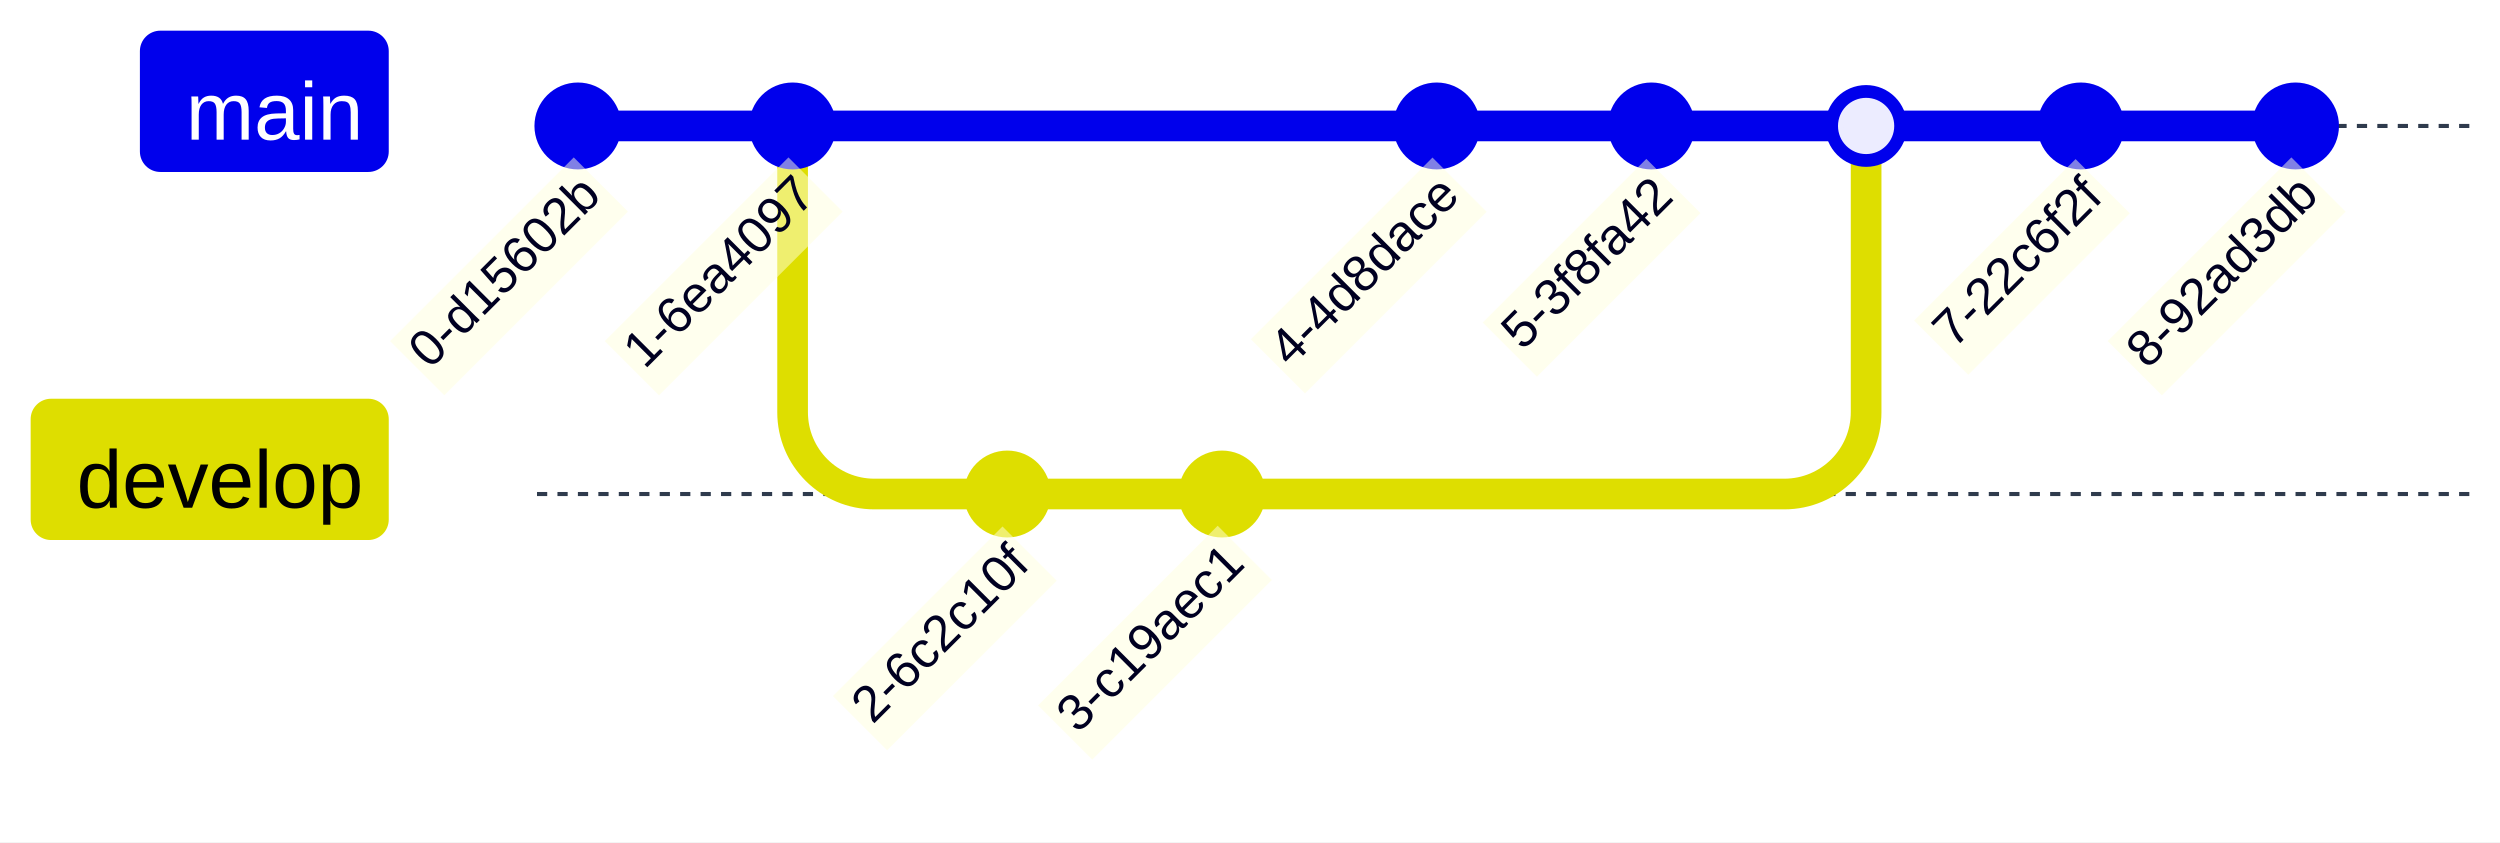
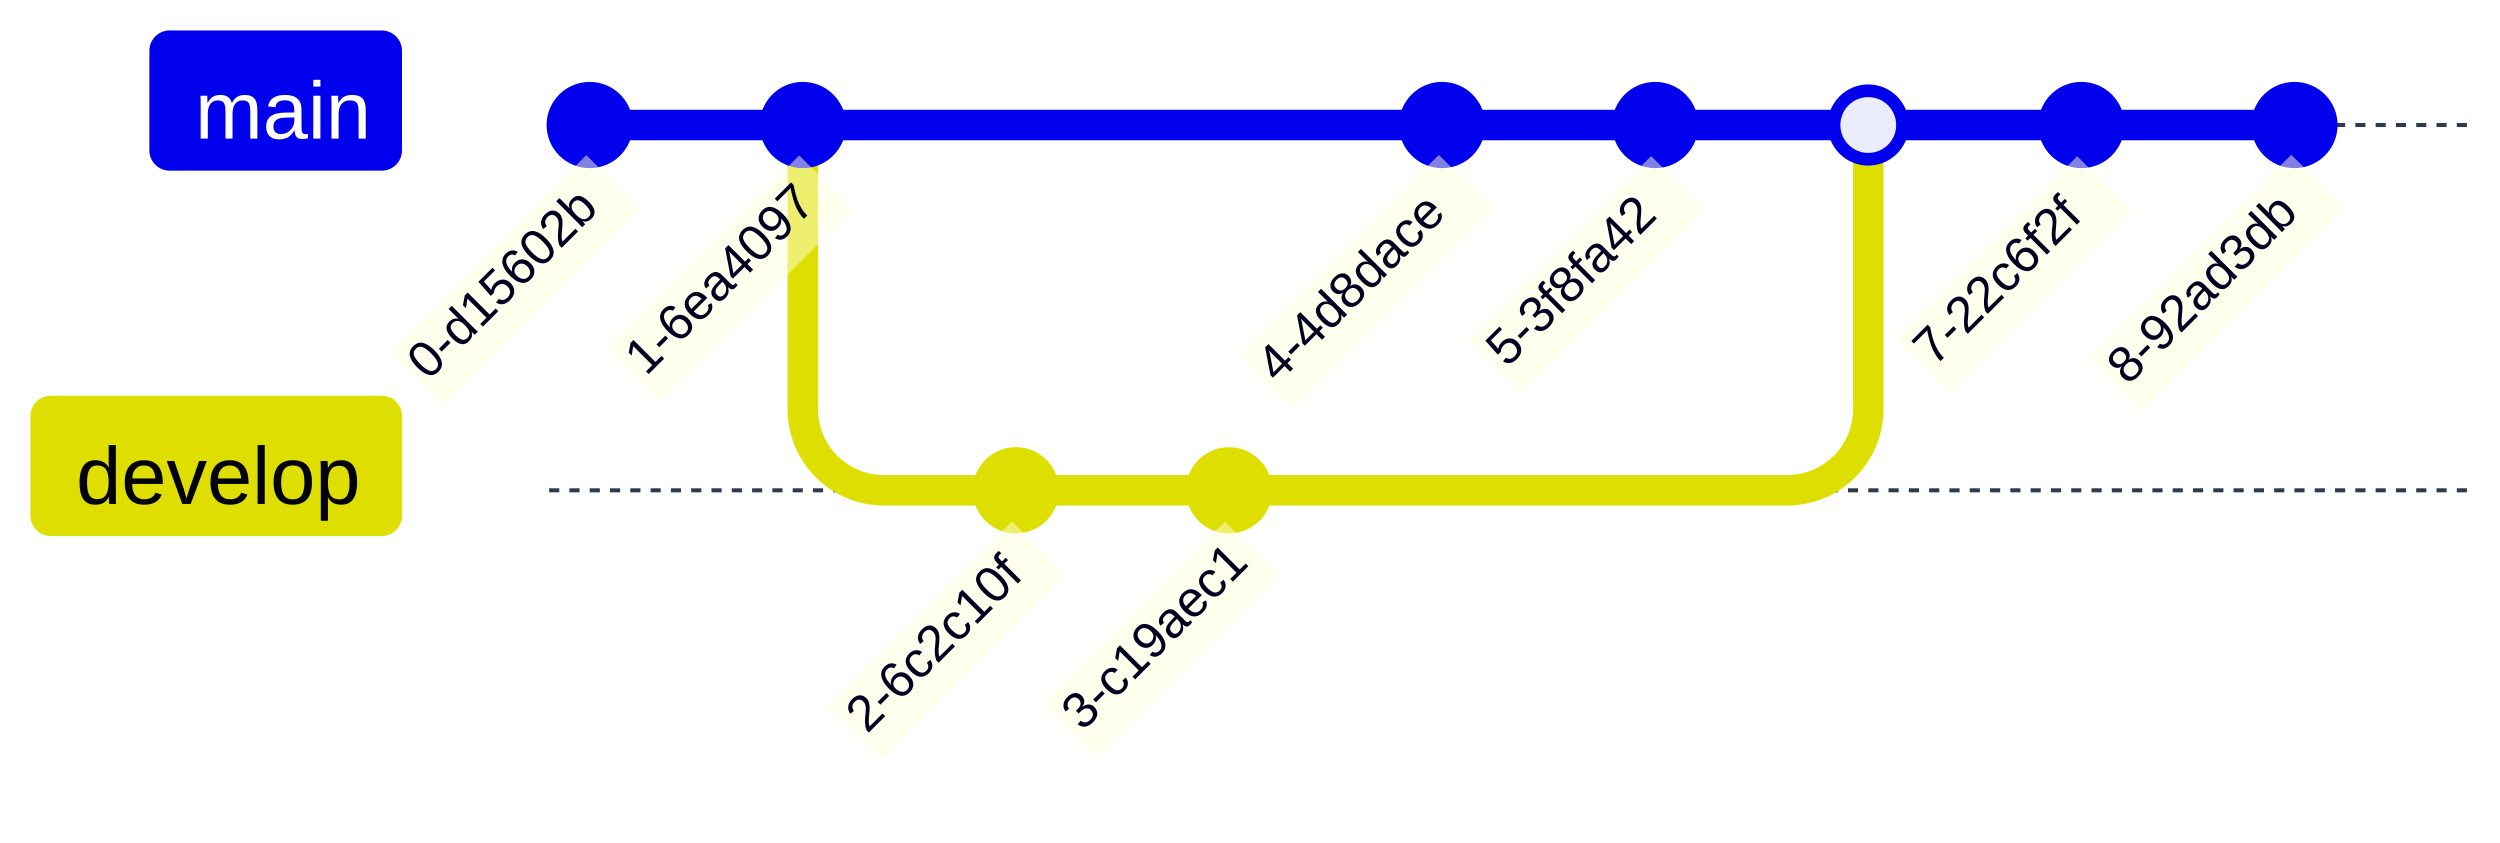
- <svg xmlns="http://www.w3.org/2000/svg" width="100%" viewBox="-105.047 -24.64 489.047 164.769" style="max-width: 489.047px;">
-   <rect x="-105.047" y="-24.64" width="489.047" height="164.769" fill="#FFFFFF" />
+ <svg xmlns="http://www.w3.org/2000/svg" width="100%" viewBox="-108.232 -24.64 492.747 166.092" style="max-width: 492.747px;">
+   <rect x="-108.232" y="-24.64" width="492.747" height="166.092" fill="#FFFFFF" />
  <defs>
    <marker id="arrow-0" viewBox="0 0 10 10" refX="5" refY="5" markerUnits="userSpaceOnUse" markerWidth="8" markerHeight="8" orient="auto">
      <path d="M 0 0 L 10 5 L 0 10 z" fill="#2F3B4D" stroke="#2F3B4D" stroke-width="1" stroke-dasharray="1,0" />
    </marker>
    <marker id="arrow-start-0" viewBox="0 0 10 10" refX="4.5" refY="5" markerUnits="userSpaceOnUse" markerWidth="8" markerHeight="8" orient="auto">
      <path d="M 0 5 L 10 10 L 10 0 z" fill="#2F3B4D" stroke="#2F3B4D" stroke-width="1" stroke-dasharray="1,0" />
    </marker>
  </defs>
  <g>
    <line x1="0.00" y1="0.00" x2="378.00" y2="0.00" stroke="#2F3B4D" stroke-width="0.8" stroke-dasharray="2" />
-     <rect x="-77.68" y="-18.64" width="48.68" height="27.64" rx="4.00" ry="4.00" fill="hsl(240, 100%, 46.275%)" stroke="none" />
-     <text x="-68.68" y="2.68" text-anchor="start" font-family="trebuchet ms,verdana,arial,sans-serif" font-size="16" fill="#ffffff">
-       <tspan x="-68.68" dy="0.00">main</tspan>
+     <rect x="-78.79" y="-18.64" width="49.79" height="27.64" rx="4.00" ry="4.00" fill="hsl(240, 100%, 46.275%)" stroke="none" />
+     <text x="-69.79" y="2.68" text-anchor="start" font-family="trebuchet ms,verdana,arial,sans-serif" font-size="16" fill="#ffffff">
+       <tspan x="-69.79" dy="0.00">main</tspan>
    </text>
    <line x1="0.00" y1="72.00" x2="378.00" y2="72.00" stroke="#2F3B4D" stroke-width="0.8" stroke-dasharray="2" />
-     <rect x="-99.05" y="53.36" width="70.05" height="27.64" rx="4.00" ry="4.00" fill="hsl(60, 100%, 43.529%)" stroke="none" />
-     <text x="-90.05" y="74.68" text-anchor="start" font-family="trebuchet ms,verdana,arial,sans-serif" font-size="16" fill="black">
-       <tspan x="-90.05" dy="0.00">develop</tspan>
+     <rect x="-102.23" y="53.36" width="73.23" height="27.64" rx="4.00" ry="4.00" fill="hsl(60, 100%, 43.529%)" stroke="none" />
+     <text x="-93.23" y="74.68" text-anchor="start" font-family="trebuchet ms,verdana,arial,sans-serif" font-size="16" fill="black">
+       <tspan x="-93.23" dy="0.00">develop</tspan>
    </text>
    <g class="commit-arrows">
      <path d="M 8 0 L 50 0" fill="none" stroke="hsl(240, 100%, 46.275%)" stroke-width="6" stroke-linecap="round" />
      <path d="M 50 0 L 50 56 A 16 16, 0, 0, 0, 66 72 L 92 72" fill="none" stroke="hsl(60, 100%, 43.529%)" stroke-width="6" stroke-linecap="round" />
      <path d="M 92 72 L 134 72" fill="none" stroke="hsl(60, 100%, 43.529%)" stroke-width="6" stroke-linecap="round" />
      <path d="M 50 0 L 176 0" fill="none" stroke="hsl(240, 100%, 46.275%)" stroke-width="6" stroke-linecap="round" />
      <path d="M 176 0 L 218 0" fill="none" stroke="hsl(240, 100%, 46.275%)" stroke-width="6" stroke-linecap="round" />
      <path d="M 218 0 L 260 0" fill="none" stroke="hsl(240, 100%, 46.275%)" stroke-width="6" stroke-linecap="round" />
      <path d="M 134 72 L 244 72 A 16 16, 0, 0, 0, 260 56 L 260 0" fill="none" stroke="hsl(60, 100%, 43.529%)" stroke-width="6" stroke-linecap="round" />
      <path d="M 260 0 L 302 0" fill="none" stroke="hsl(240, 100%, 46.275%)" stroke-width="6" stroke-linecap="round" />
      <path d="M 302 0 L 344 0" fill="none" stroke="hsl(240, 100%, 46.275%)" stroke-width="6" stroke-linecap="round" />
    </g>
    <g class="commit-bullets">
      <circle cx="8.00" cy="0.00" r="8.00" fill="hsl(240, 100%, 46.275%)" stroke="hsl(240, 100%, 46.275%)" />
      <circle cx="50.00" cy="0.00" r="8.00" fill="hsl(240, 100%, 46.275%)" stroke="hsl(240, 100%, 46.275%)" />
      <circle cx="92.00" cy="72.00" r="8.00" fill="hsl(60, 100%, 43.529%)" stroke="hsl(60, 100%, 43.529%)" />
      <circle cx="134.00" cy="72.00" r="8.00" fill="hsl(60, 100%, 43.529%)" stroke="hsl(60, 100%, 43.529%)" />
      <circle cx="176.00" cy="0.00" r="8.00" fill="hsl(240, 100%, 46.275%)" stroke="hsl(240, 100%, 46.275%)" />
      <circle cx="218.00" cy="0.00" r="8.00" fill="hsl(240, 100%, 46.275%)" stroke="hsl(240, 100%, 46.275%)" />
      <circle cx="260.00" cy="0.00" r="7.50" fill="hsl(240, 100%, 46.275%)" stroke="hsl(240, 100%, 46.275%)" />
      <circle cx="260.00" cy="0.00" r="5.00" fill="#ECECFF" stroke="#ECECFF" />
      <circle cx="302.00" cy="0.00" r="8.00" fill="hsl(240, 100%, 46.275%)" stroke="hsl(240, 100%, 46.275%)" />
      <circle cx="344.00" cy="0.00" r="8.00" fill="hsl(240, 100%, 46.275%)" stroke="hsl(240, 100%, 46.275%)" />
    </g>
    <g class="commit-labels">
-       <g transform="translate(-23.86, 22.35) rotate(-45.00, 0.00, 0.00)">
-         <rect x="-17.41" y="10.50" width="50.82" height="15.00" fill="#ffffde" opacity="0.5" />
-         <text x="-15.91" y="20.00" text-anchor="start" font-family="trebuchet ms,verdana,arial,sans-serif" font-size="10" fill="#000021">0-d15602b</text>
+       <g transform="translate(-25.22, 23.62) rotate(-45.00, 0.00, 0.00)">
+         <rect x="-19.52" y="10.50" width="55.05" height="15.00" fill="#ffffde" opacity="0.5" />
+         <text x="-18.02" y="20.00" text-anchor="start" font-family="trebuchet ms,verdana,arial,sans-serif" font-size="10" fill="#000021">0-d15602b</text>
      </g>
-       <g transform="translate(-23.86, 22.35) rotate(-45.00, 42.00, 0.00)">
-         <rect x="24.59" y="10.50" width="50.82" height="15.00" fill="#ffffde" opacity="0.5" />
-         <text x="26.09" y="20.00" text-anchor="start" font-family="trebuchet ms,verdana,arial,sans-serif" font-size="10" fill="#000021">1-6ea4097</text>
+       <g transform="translate(-24.79, 23.22) rotate(-45.00, 42.00, 0.00)">
+         <rect x="23.14" y="10.50" width="53.73" height="15.00" fill="#ffffde" opacity="0.5" />
+         <text x="24.64" y="20.00" text-anchor="start" font-family="trebuchet ms,verdana,arial,sans-serif" font-size="10" fill="#000021">1-6ea4097</text>
      </g>
-       <g transform="translate(-22.61, 21.17) rotate(-45.00, 84.00, 72.00)">
-         <rect x="68.54" y="82.50" width="46.92" height="15.00" fill="#ffffde" opacity="0.5" />
-         <text x="70.04" y="92.00" text-anchor="start" font-family="trebuchet ms,verdana,arial,sans-serif" font-size="10" fill="#000021">2-6c2c10f</text>
+       <g transform="translate(-24.04, 22.51) rotate(-45.00, 84.00, 72.00)">
+         <rect x="66.32" y="82.50" width="51.37" height="15.00" fill="#ffffde" opacity="0.5" />
+         <text x="67.82" y="92.00" text-anchor="start" font-family="trebuchet ms,verdana,arial,sans-serif" font-size="10" fill="#000021">2-6c2c10f</text>
      </g>
-       <g transform="translate(-23.50, 22.01) rotate(-45.00, 126.00, 72.00)">
-         <rect x="109.15" y="82.50" width="49.70" height="15.00" fill="#ffffde" opacity="0.5" />
-         <text x="110.65" y="92.00" text-anchor="start" font-family="trebuchet ms,verdana,arial,sans-serif" font-size="10" fill="#000021">3-c19aec1</text>
+       <g transform="translate(-23.81, 22.30) rotate(-45.00, 126.00, 72.00)">
+         <rect x="108.67" y="82.50" width="50.66" height="15.00" fill="#ffffde" opacity="0.5" />
+         <text x="110.17" y="92.00" text-anchor="start" font-family="trebuchet ms,verdana,arial,sans-serif" font-size="10" fill="#000021">3-c19aec1</text>
      </g>
-       <g transform="translate(-23.68, 22.18) rotate(-45.00, 168.00, 0.00)">
-         <rect x="150.87" y="10.50" width="50.26" height="15.00" fill="#ffffde" opacity="0.5" />
-         <text x="152.37" y="20.00" text-anchor="start" font-family="trebuchet ms,verdana,arial,sans-serif" font-size="10" fill="#000021">4-4d8dace</text>
+       <g transform="translate(-25.49, 23.88) rotate(-45.00, 168.00, 0.00)">
+         <rect x="148.04" y="10.50" width="55.92" height="15.00" fill="#ffffde" opacity="0.5" />
+         <text x="149.54" y="20.00" text-anchor="start" font-family="trebuchet ms,verdana,arial,sans-serif" font-size="10" fill="#000021">4-4d8dace</text>
      </g>
-       <g transform="translate(-22.08, 20.68) rotate(-45.00, 210.00, 0.00)">
-         <rect x="195.37" y="10.50" width="45.26" height="15.00" fill="#ffffde" opacity="0.5" />
-         <text x="196.87" y="20.00" text-anchor="start" font-family="trebuchet ms,verdana,arial,sans-serif" font-size="10" fill="#000021">5-3f8fa42</text>
+       <g transform="translate(-23.97, 22.44) rotate(-45.00, 210.00, 0.00)">
+         <rect x="192.43" y="10.50" width="51.15" height="15.00" fill="#ffffde" opacity="0.5" />
+         <text x="193.93" y="20.00" text-anchor="start" font-family="trebuchet ms,verdana,arial,sans-serif" font-size="10" fill="#000021">5-3f8fa42</text>
      </g>
-       <g transform="translate(-21.90, 20.51) rotate(-45.00, 294.00, 0.00)">
-         <rect x="279.65" y="10.50" width="44.69" height="15.00" fill="#ffffde" opacity="0.5" />
-         <text x="281.15" y="20.00" text-anchor="start" font-family="trebuchet ms,verdana,arial,sans-serif" font-size="10" fill="#000021">7-22c6f2f</text>
+       <g transform="translate(-23.88, 22.37) rotate(-45.00, 294.00, 0.00)">
+         <rect x="276.55" y="10.50" width="50.89" height="15.00" fill="#ffffde" opacity="0.5" />
+         <text x="278.05" y="20.00" text-anchor="start" font-family="trebuchet ms,verdana,arial,sans-serif" font-size="10" fill="#000021">7-22c6f2f</text>
      </g>
-       <g transform="translate(-23.86, 22.35) rotate(-45.00, 336.00, 0.00)">
-         <rect x="318.59" y="10.50" width="50.82" height="15.00" fill="#ffffde" opacity="0.5" />
-         <text x="320.09" y="20.00" text-anchor="start" font-family="trebuchet ms,verdana,arial,sans-serif" font-size="10" fill="#000021">8-92ad3db</text>
+       <g transform="translate(-25.68, 24.05) rotate(-45.00, 336.00, 0.00)">
+         <rect x="315.74" y="10.50" width="56.51" height="15.00" fill="#ffffde" opacity="0.5" />
+         <text x="317.24" y="20.00" text-anchor="start" font-family="trebuchet ms,verdana,arial,sans-serif" font-size="10" fill="#000021">8-92ad3db</text>
      </g>
    </g>
  </g>
</svg>
